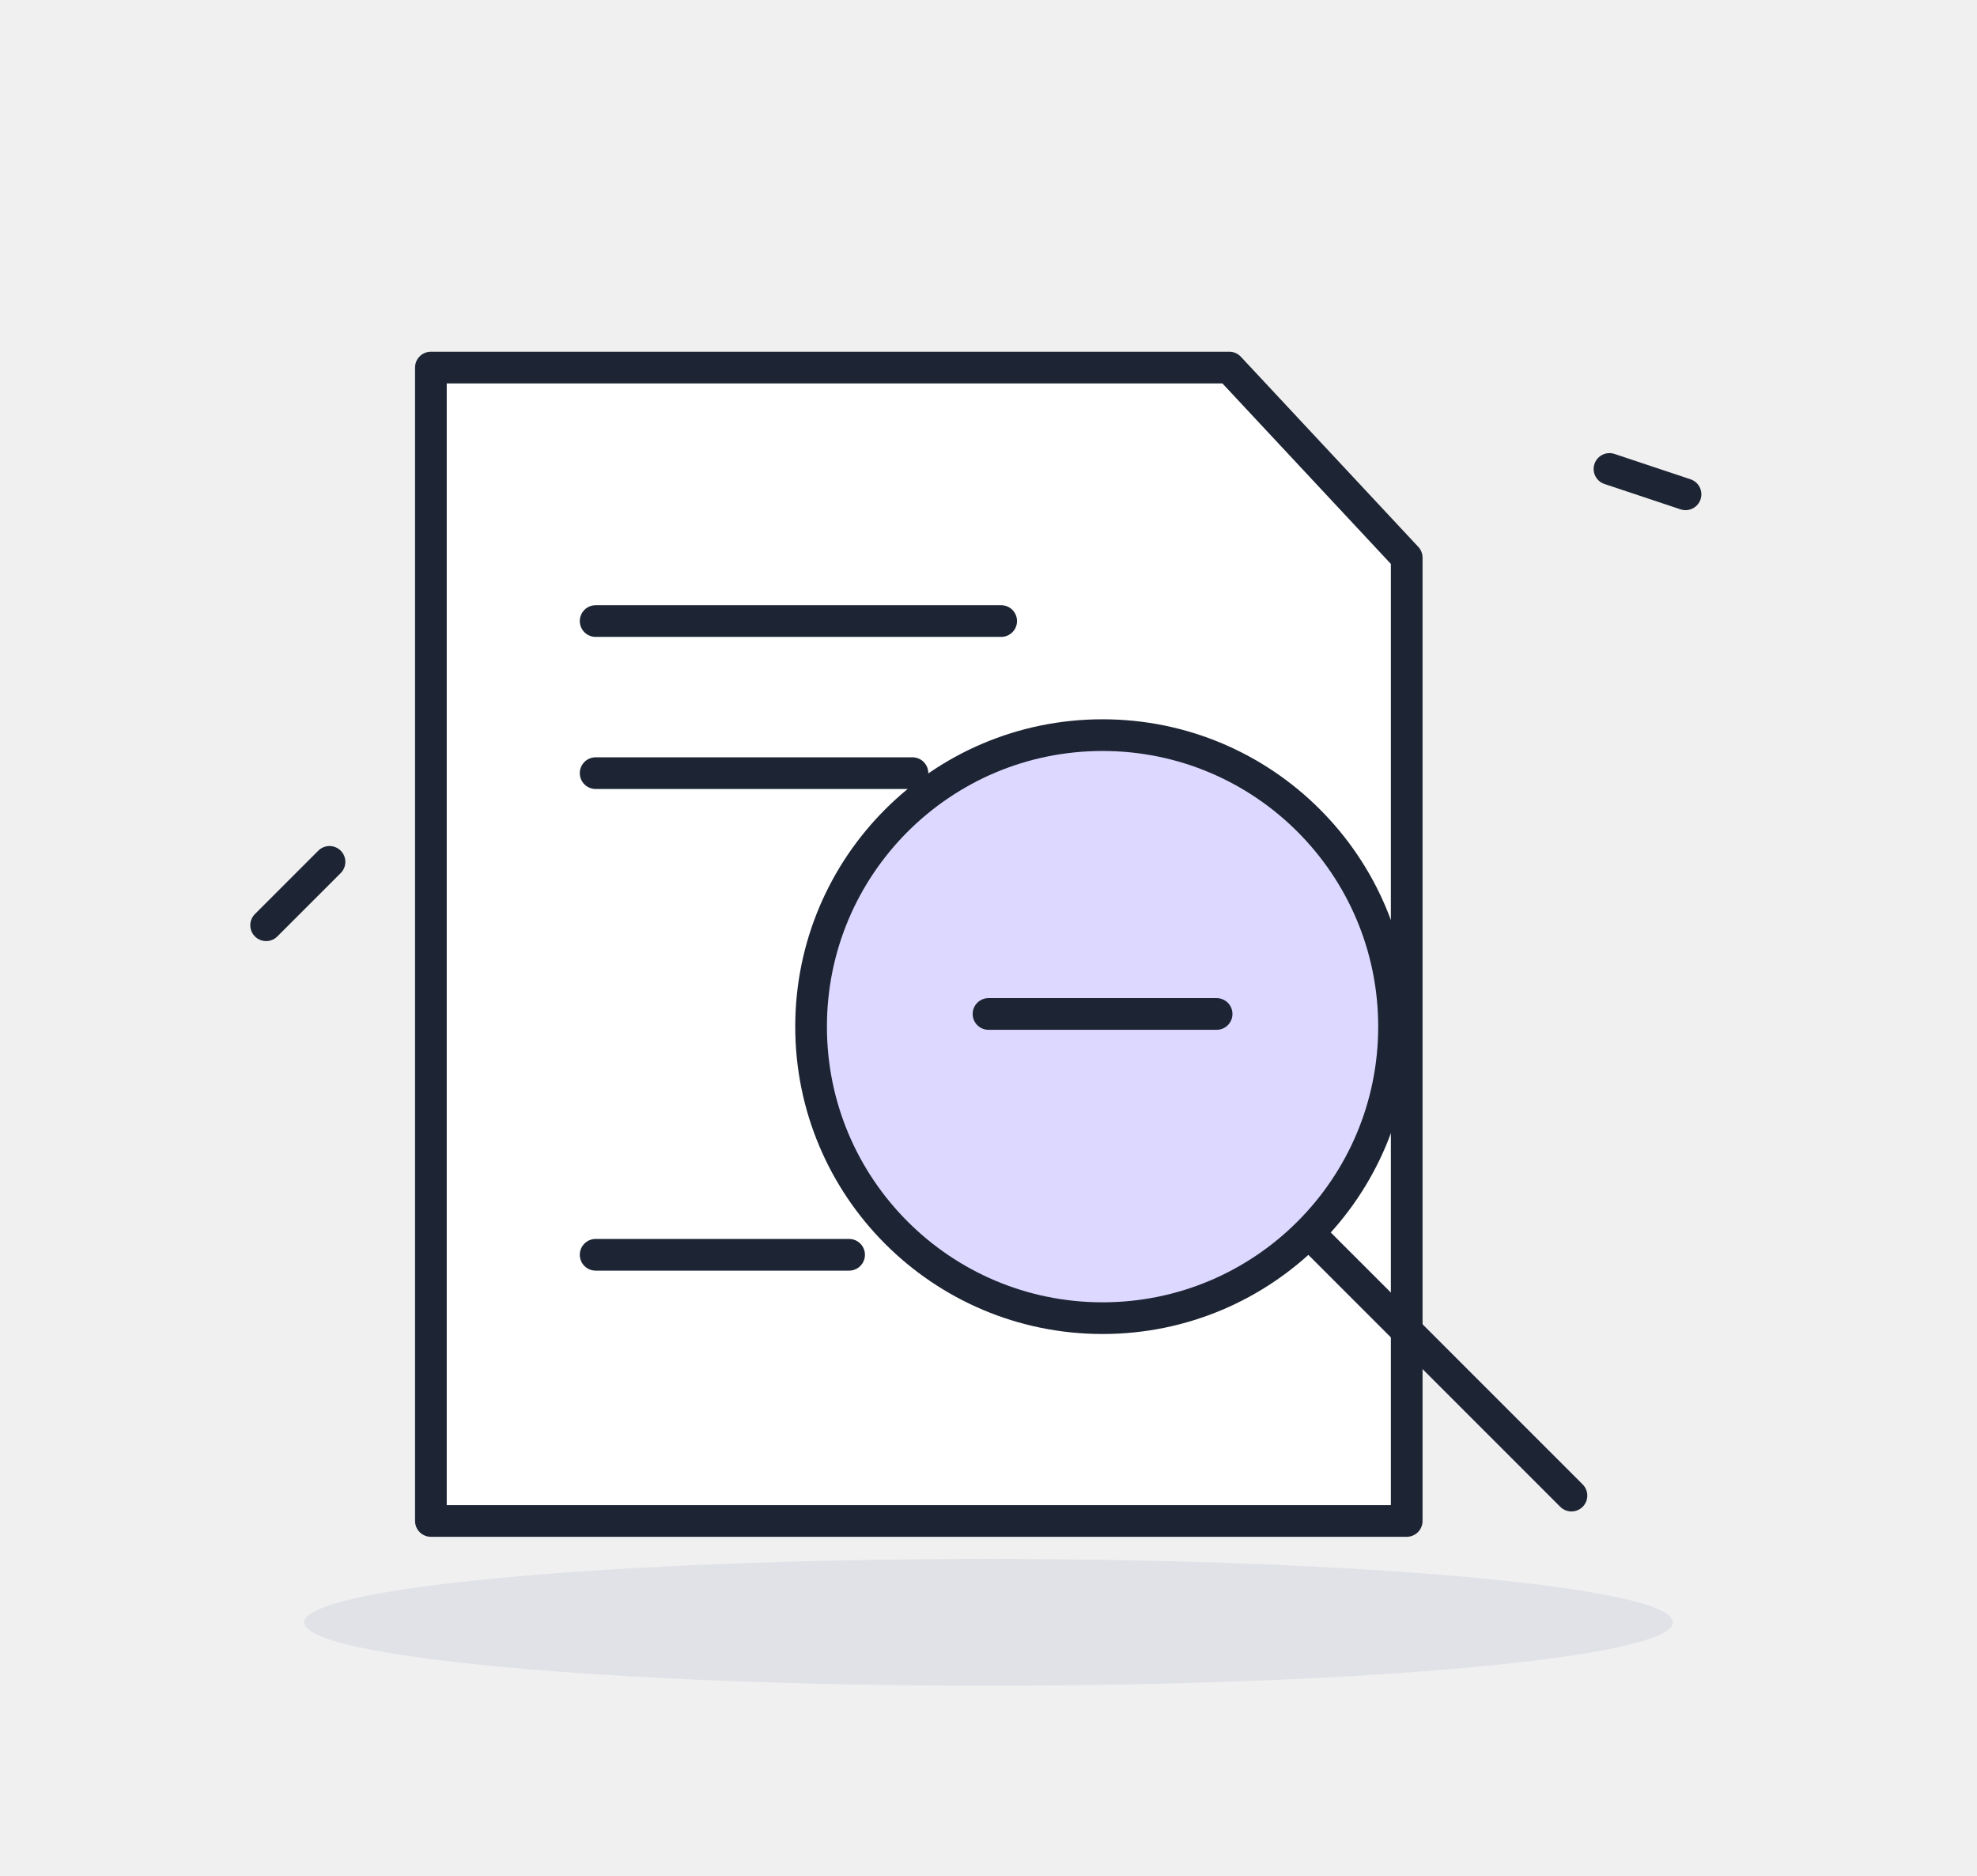
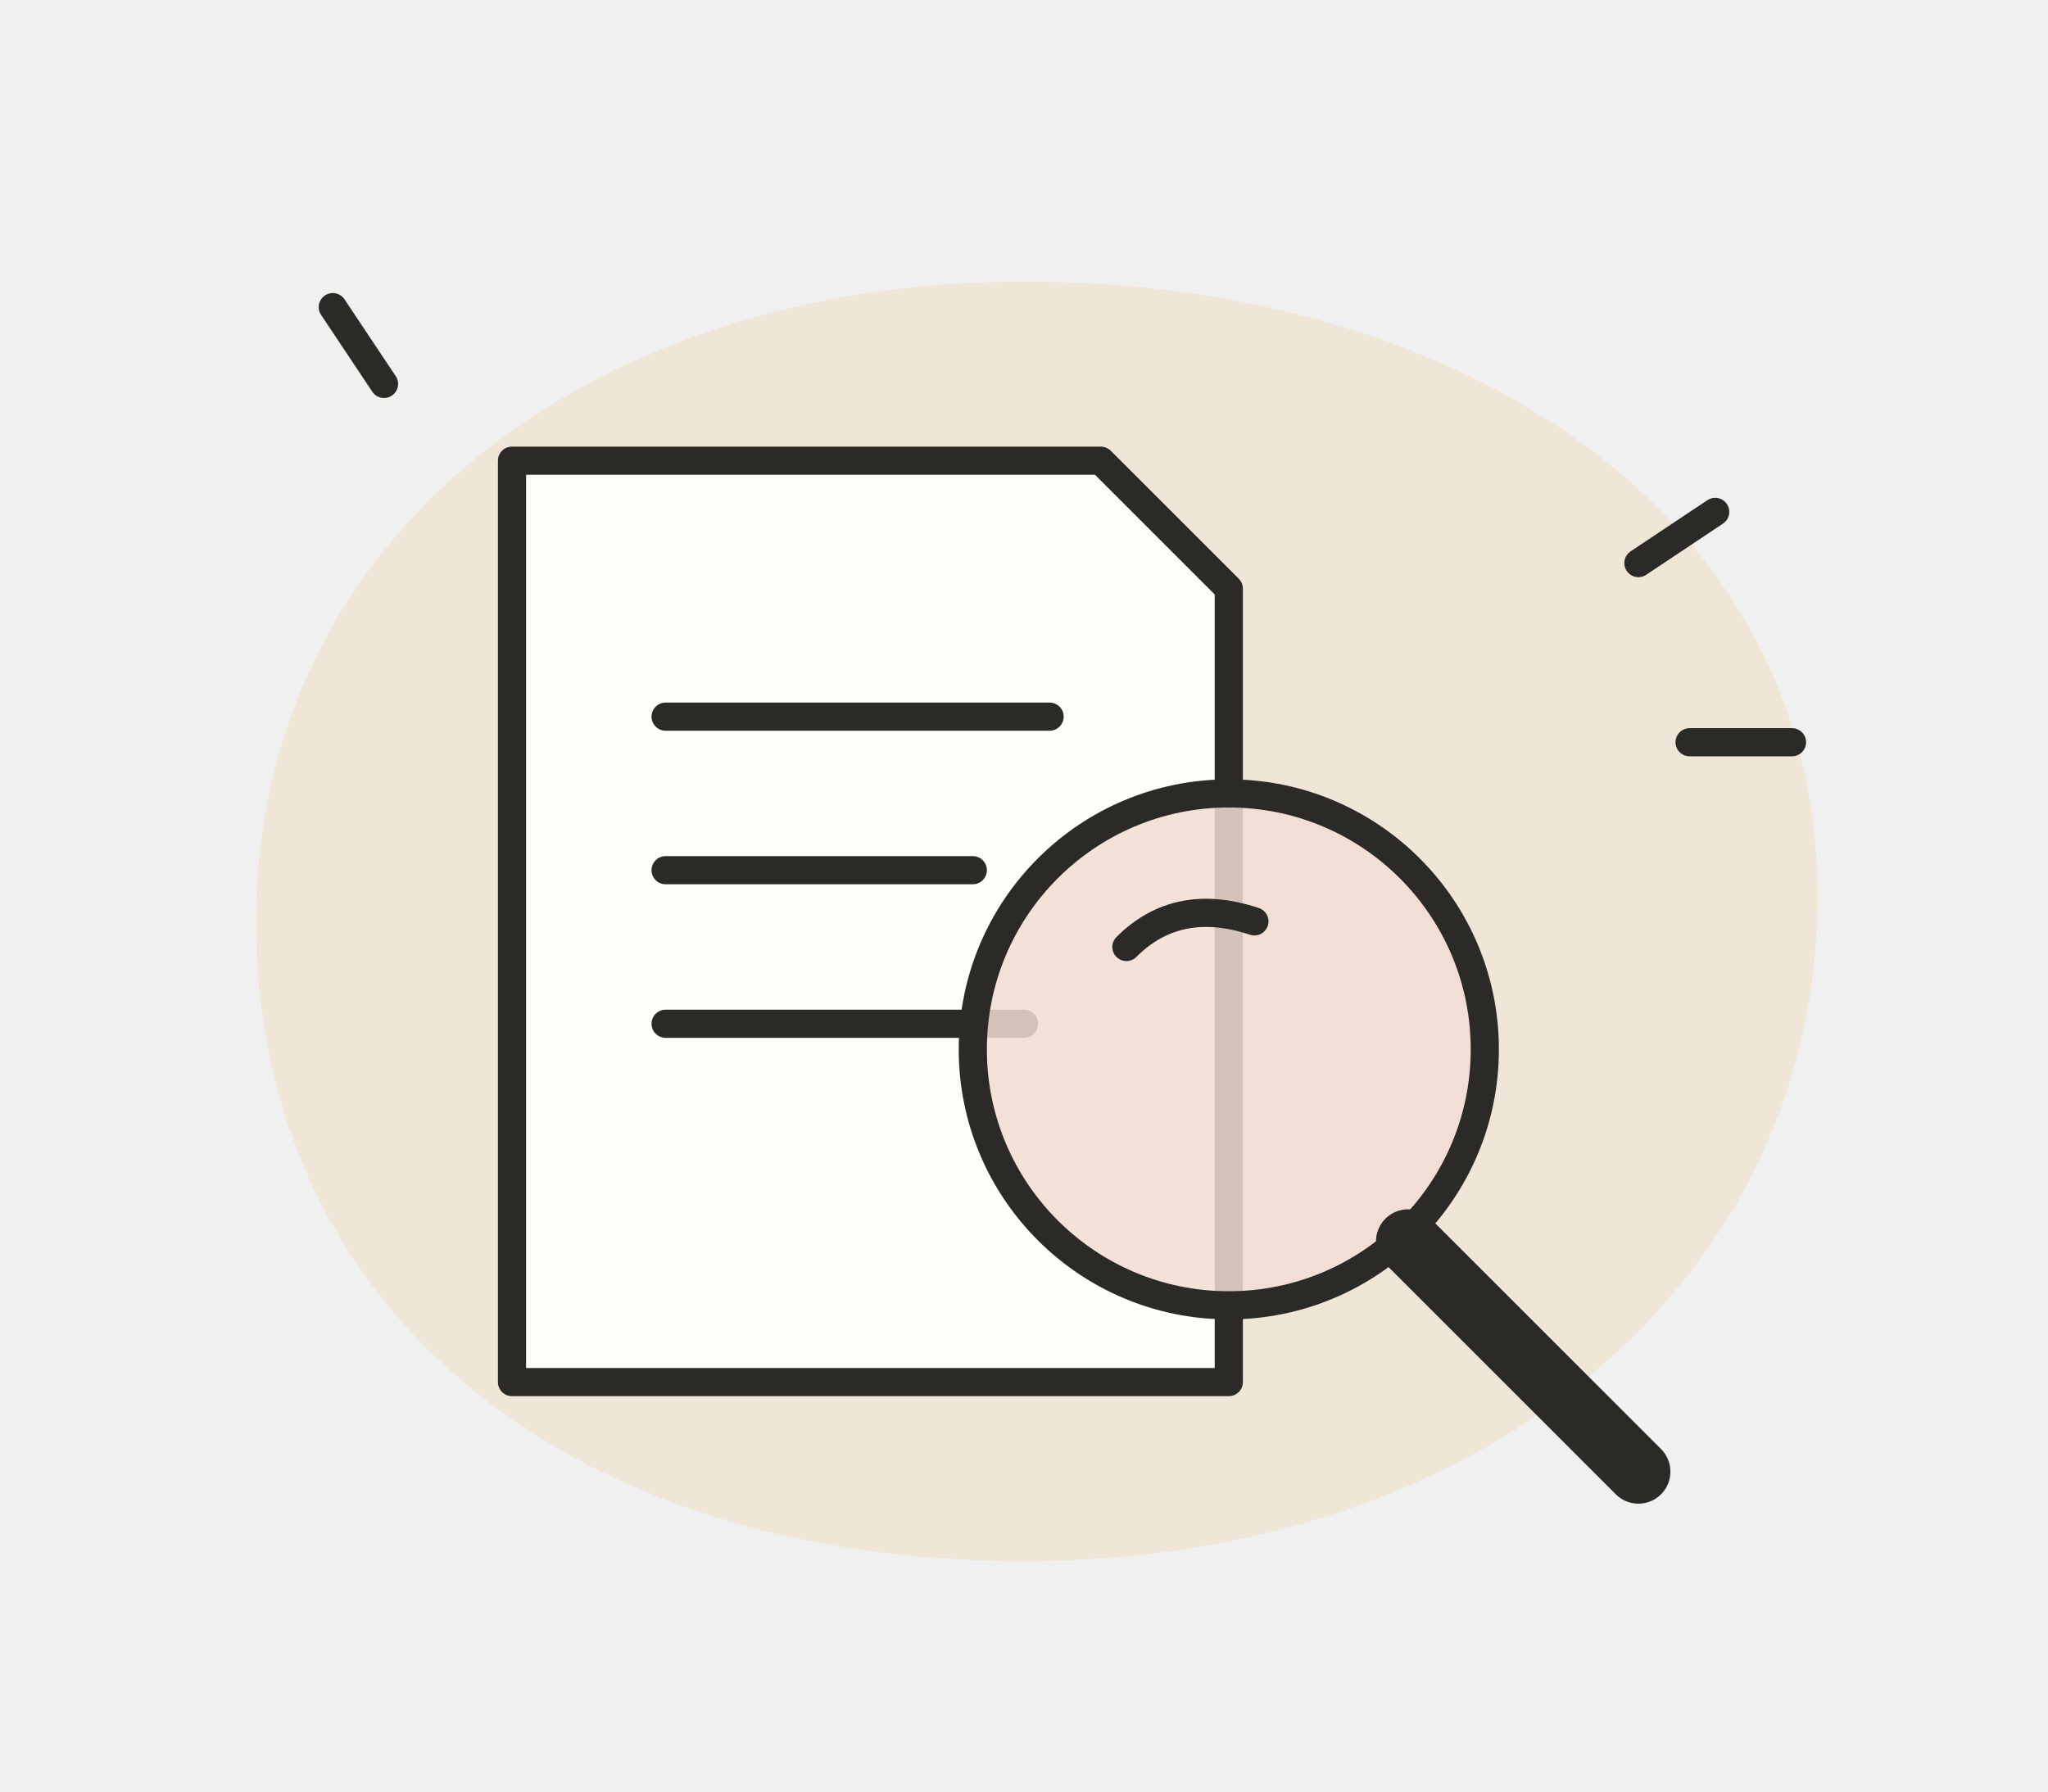
- <svg xmlns="http://www.w3.org/2000/svg" viewBox="0 0 156 148">
-   <ellipse cx="78" cy="128" rx="54" ry="5" fill="#cbd1dc" opacity=".45" />
-   <g stroke="#1d2433" stroke-width="2.5" stroke-linecap="round" stroke-linejoin="round" fill="none">
-     <path d="M34 29h63l14 15v76H34z" fill="#fff" />
-     <path d="M47 49h32M47 61h25M47 99h20" />
-     <circle cx="87" cy="81" r="23" fill="#dcd8ff" />
-     <path d="m104 98 20 20M78 80h18" />
-     <path d="m21 73 5-5m101-31 6 2" />
+ <svg xmlns="http://www.w3.org/2000/svg" viewBox="0 0 160 140">
+   <path d="M20 72c0-30 26-50 60-50s62 18 62 48-26 52-62 52S20 102 20 72z" fill="#F0E6D8" />
+   <g stroke="#2B2A27" stroke-width="2.2" stroke-linecap="round" stroke-linejoin="round" fill="none">
+     <path d="M40 36h46l10 10v62H40z" fill="#FFFDF7" />
+     <path d="M52 56h30M52 68h24M52 80h28" />
+     <circle cx="96" cy="82" r="20" fill="#F2DDD3" fill-opacity=".85" />
+     <path d="M110 97l18 18" stroke-width="5" />
+     <path d="M88 74q4-4 10-2" />
+     <path d="M128 44l6-4M132 58h8M30 30l-4-6" />
  </g>
</svg>
